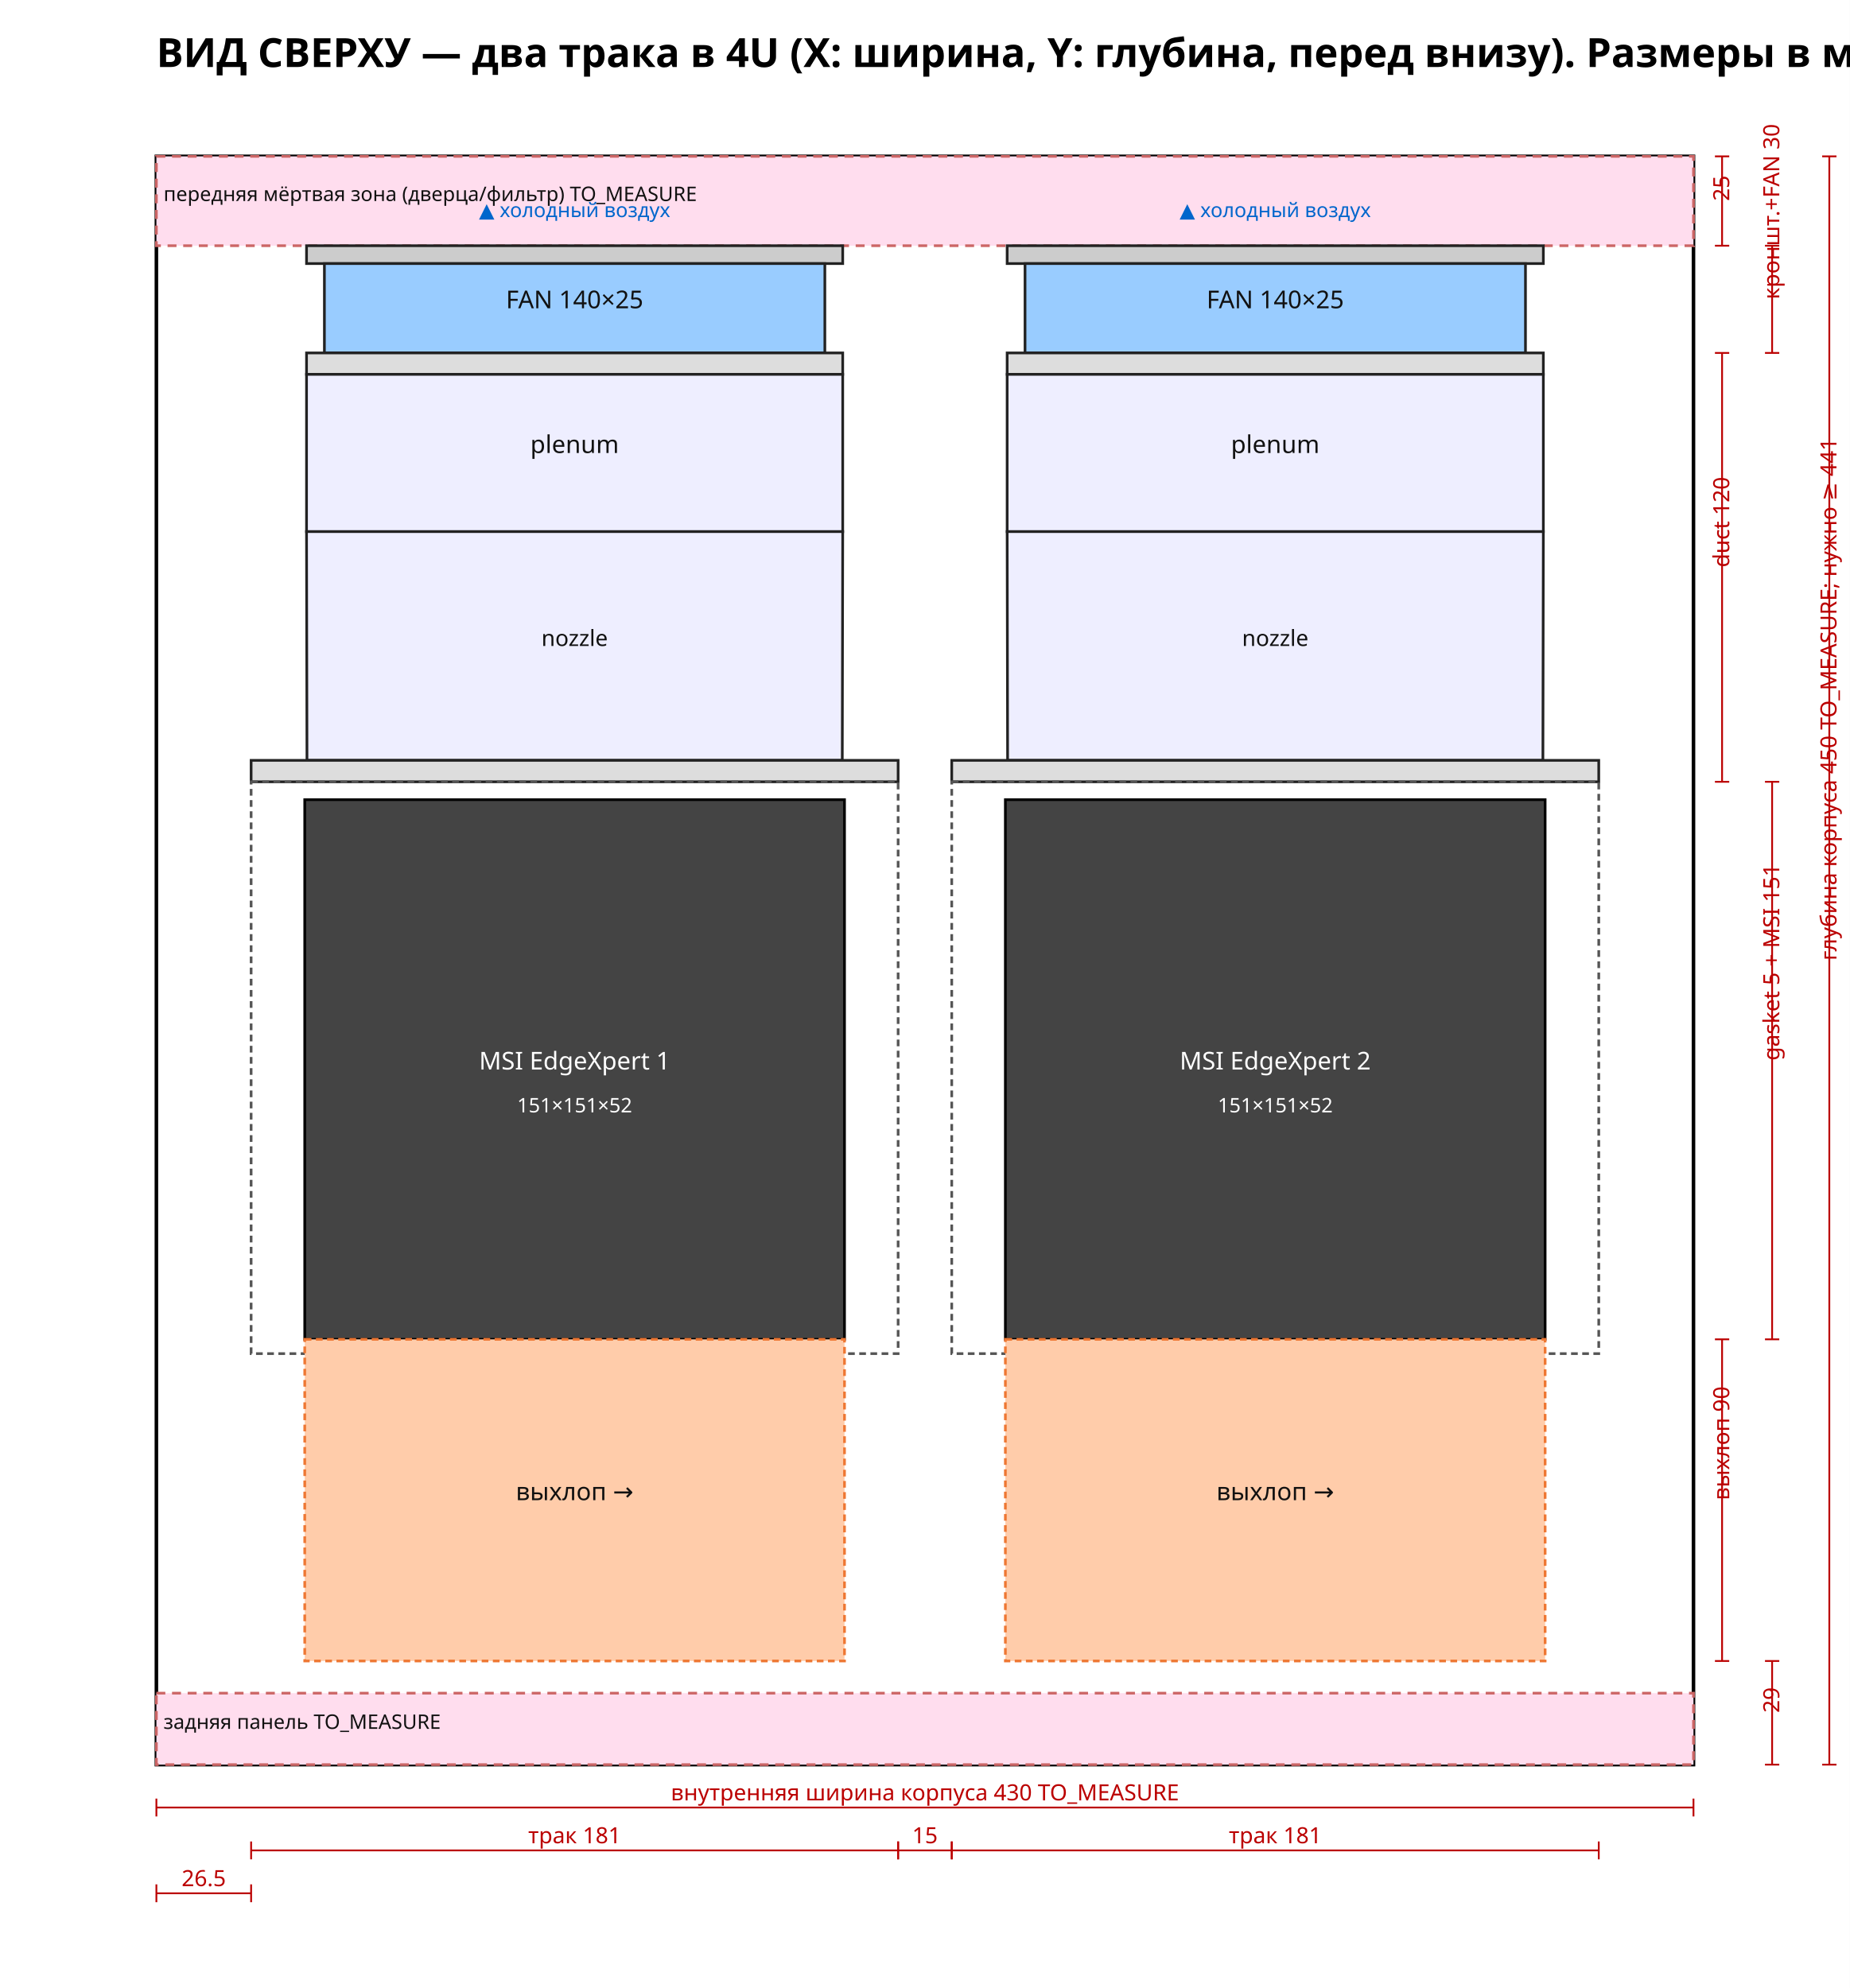
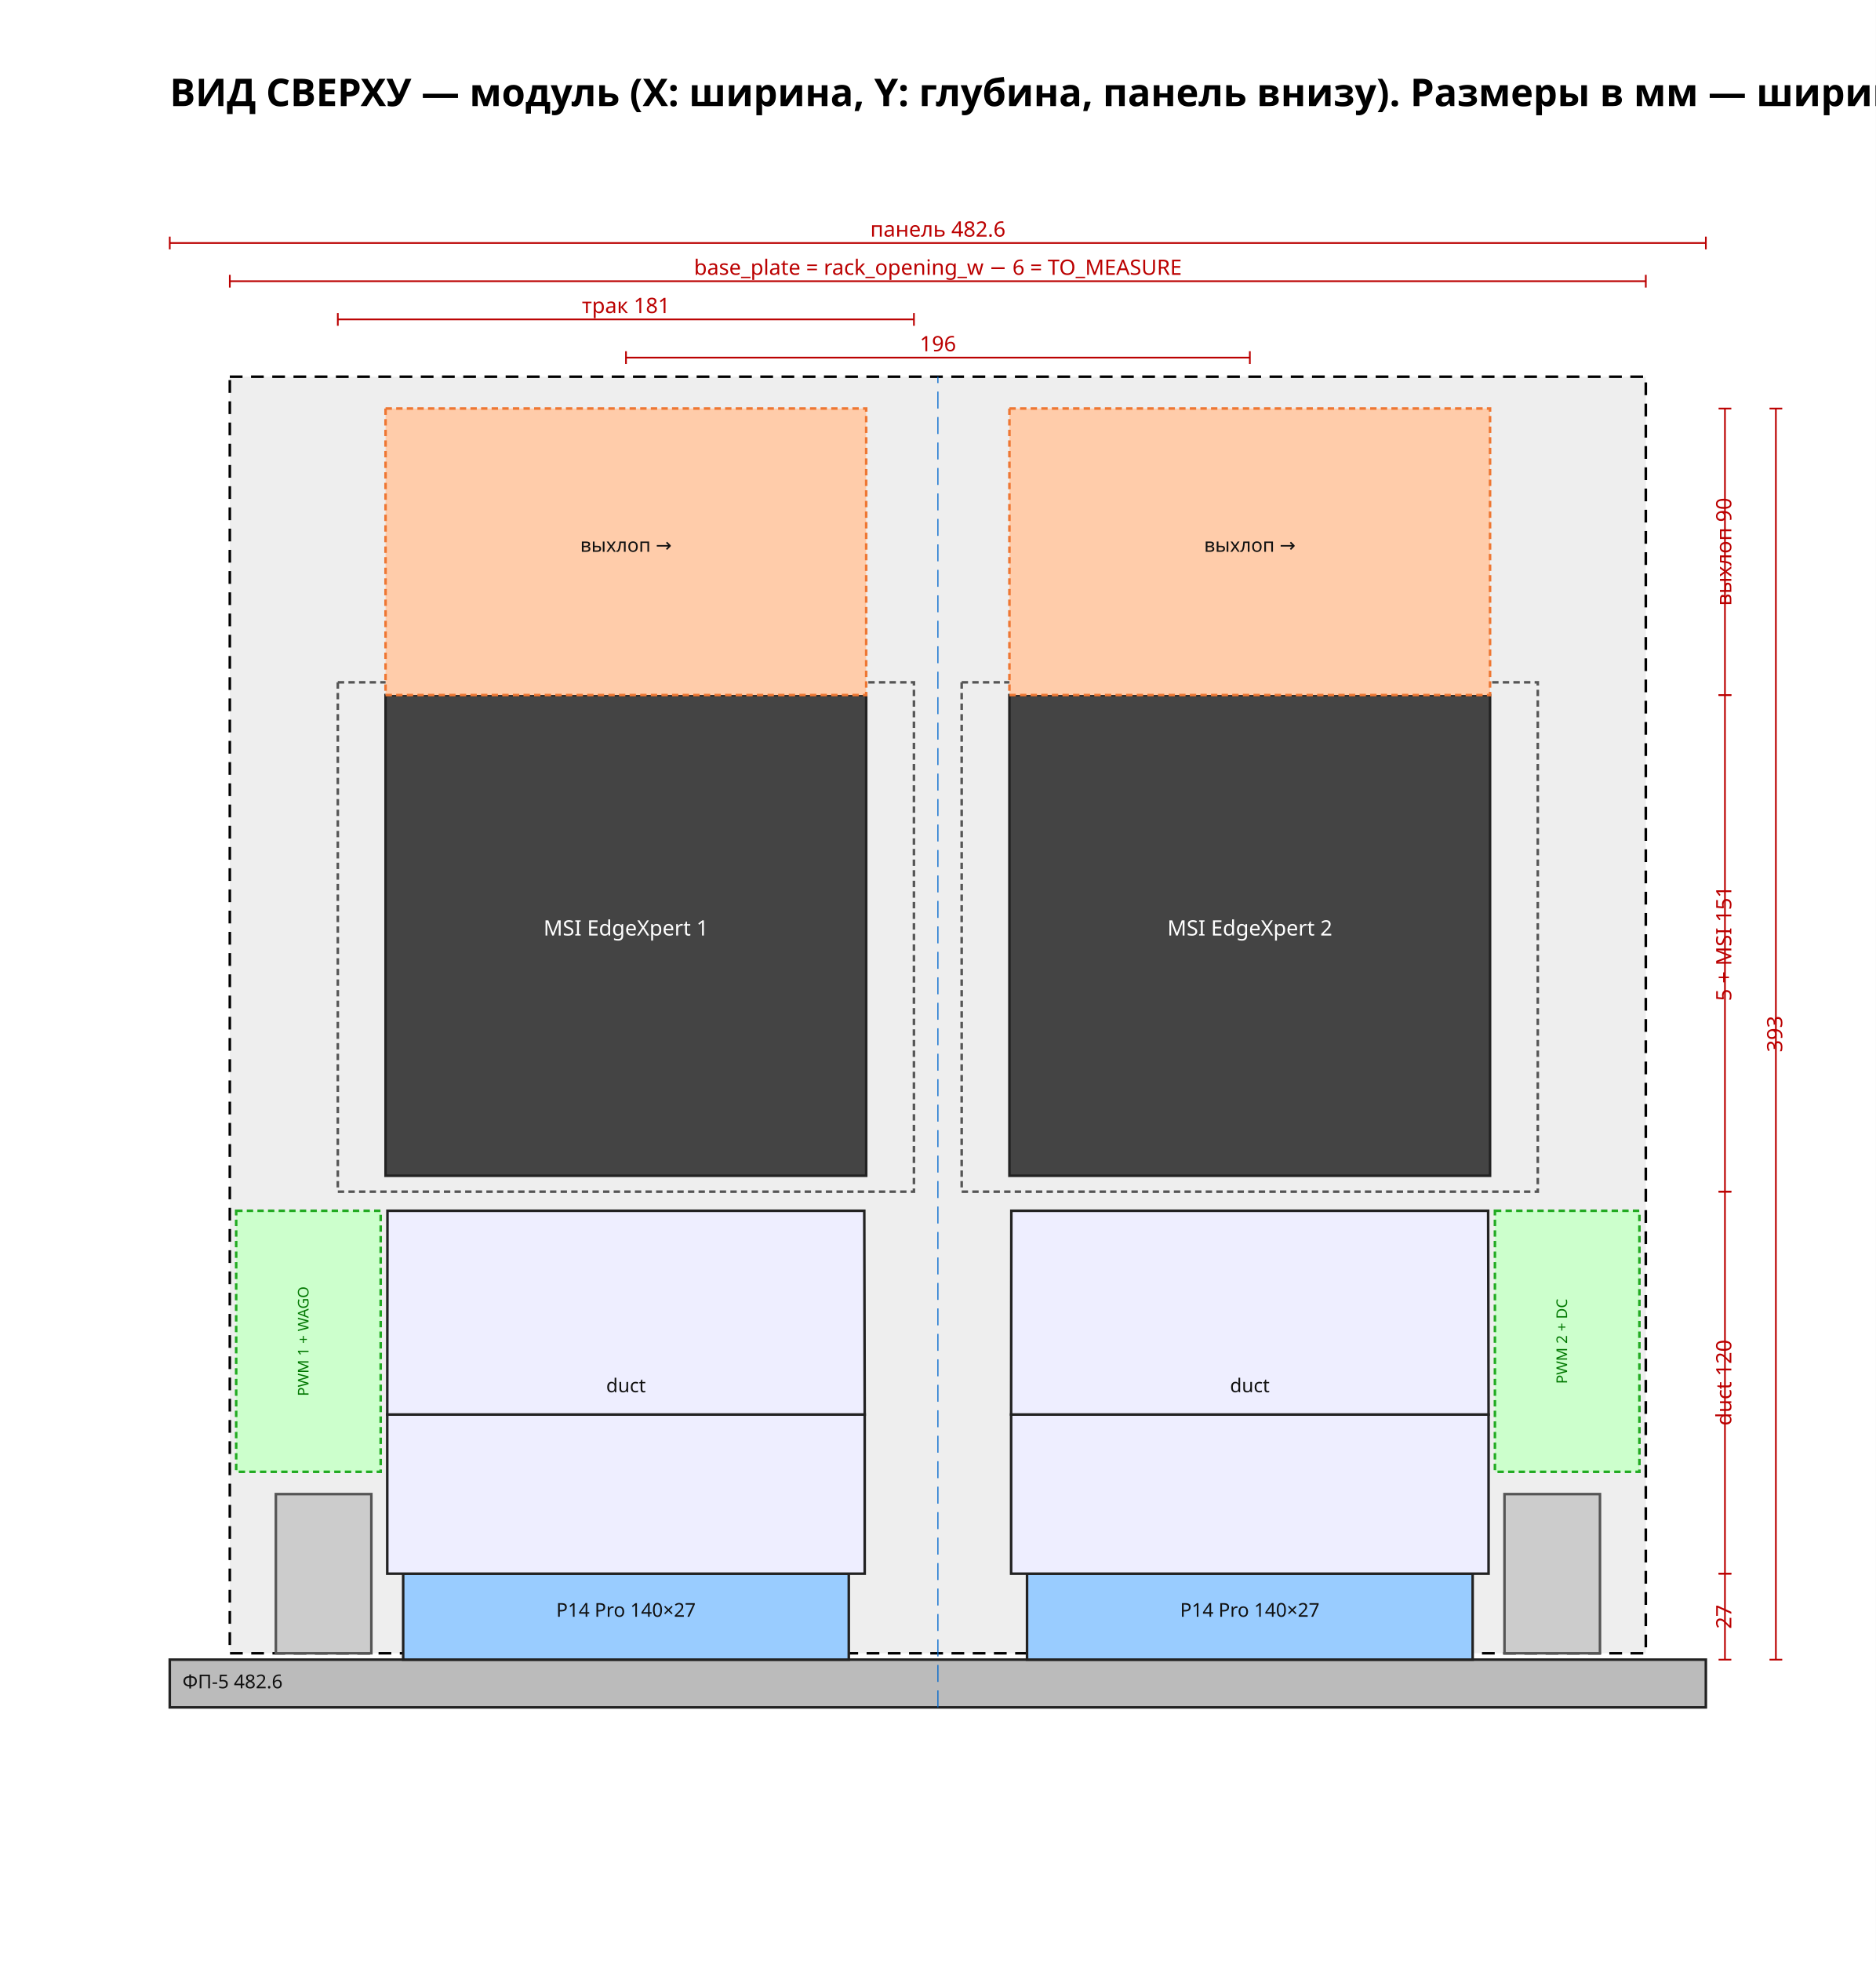
- <svg xmlns="http://www.w3.org/2000/svg" width="828" height="890" viewBox="0 0 828 890" style="background:#fff">
+ <svg xmlns="http://www.w3.org/2000/svg" width="884" height="924" viewBox="0 0 884 924">
  <rect width="100%" height="100%" fill="#fff" />
-   <text x="70" y="30" font-size="18" font-family="sans-serif" font-weight="bold">ВИД СВЕРХУ — два трака в 4U (X: ширина, Y: глубина, перед внизу). Размеры в мм</text>
-   <rect x="70.0" y="70.0" width="688.0" height="720.0" stroke="#000" fill="none" stroke-width="1.6" />
-   <rect x="70.0" y="70.0" width="688.0" height="40.0" stroke="#c66" fill="#fde" stroke-width="1.2" stroke-dasharray="4,3" />
-   <text x="73.2" y="90.0" font-size="9" font-family="sans-serif" text-anchor="start" fill="#111">передняя мёртвая зона (дверца/фильтр) TO_MEASURE</text>
-   <rect x="70.0" y="758.0" width="688.0" height="32.0" stroke="#c66" fill="#fde" stroke-width="1.2" stroke-dasharray="4,3" />
-   <text x="73.2" y="774.0" font-size="9" font-family="sans-serif" text-anchor="start" fill="#111">задняя панель TO_MEASURE</text>
-   <rect x="137.2" y="110.0" width="240.0" height="8.0" stroke="#222" fill="#ccc" stroke-width="1.2" />
-   <rect x="145.2" y="118.0" width="224.0" height="40.0" stroke="#222" fill="#9cf" stroke-width="1.2" />
-   <text x="257.2" y="138.0" font-size="11" font-family="sans-serif" text-anchor="middle" fill="#111">FAN 140×25</text>
-   <rect x="137.2" y="158.0" width="240.0" height="9.6" stroke="#222" fill="#ddd" stroke-width="1.2" />
-   <rect x="137.2" y="167.6" width="240.0" height="70.4" stroke="#222" fill="#eef" stroke-width="1.2" />
-   <text x="257.2" y="202.8" font-size="11" font-family="sans-serif" text-anchor="middle" fill="#111">plenum</text>
-   <polygon points="137.2,238.0 377.2,238.0 377.0,340.4 137.4,340.4" stroke="#222" fill="#eef" stroke-width="1.2" />
-   <text x="257.2" y="289.2" font-size="10" font-family="sans-serif" text-anchor="middle" fill="#111">nozzle</text>
-   <rect x="112.4" y="340.4" width="289.6" height="9.6" stroke="#222" fill="#ddd" stroke-width="1.2" />
-   <rect x="112.4" y="350.0" width="289.6" height="256.0" stroke="#555" fill="none" stroke-width="1.2" stroke-dasharray="3,2" />
-   <rect x="136.4" y="358.0" width="241.6" height="241.6" stroke="#000" fill="#444" stroke-width="1.2" />
-   <text x="257.2" y="478.8" font-size="11" font-family="sans-serif" text-anchor="middle" fill="#fff">MSI EdgeXpert 1</text>
-   <text x="257.2" y="498.0" font-size="9" font-family="sans-serif" text-anchor="middle" fill="#fff">151×151×52</text>
-   <rect x="136.4" y="599.6" width="241.6" height="144.0" stroke="#e73" fill="#fca" stroke-width="1.2" stroke-dasharray="3,2" />
-   <text x="257.2" y="671.6" font-size="11" font-family="sans-serif" text-anchor="middle" fill="#111">выхлоп →</text>
-   <text x="257.2" y="97.2" font-size="9" font-family="sans-serif" text-anchor="middle" fill="#06c">▲ холодный воздух</text>
-   <rect x="450.8" y="110.0" width="240.0" height="8.0" stroke="#222" fill="#ccc" stroke-width="1.2" />
-   <rect x="458.8" y="118.0" width="224.0" height="40.0" stroke="#222" fill="#9cf" stroke-width="1.2" />
-   <text x="570.8" y="138.0" font-size="11" font-family="sans-serif" text-anchor="middle" fill="#111">FAN 140×25</text>
-   <rect x="450.8" y="158.0" width="240.0" height="9.6" stroke="#222" fill="#ddd" stroke-width="1.2" />
-   <rect x="450.8" y="167.6" width="240.0" height="70.4" stroke="#222" fill="#eef" stroke-width="1.2" />
-   <text x="570.8" y="202.8" font-size="11" font-family="sans-serif" text-anchor="middle" fill="#111">plenum</text>
-   <polygon points="450.8,238.0 690.8,238.0 690.6,340.4 451.0,340.4" stroke="#222" fill="#eef" stroke-width="1.2" />
-   <text x="570.8" y="289.2" font-size="10" font-family="sans-serif" text-anchor="middle" fill="#111">nozzle</text>
-   <rect x="426.0" y="340.4" width="289.6" height="9.6" stroke="#222" fill="#ddd" stroke-width="1.2" />
-   <rect x="426.0" y="350.0" width="289.6" height="256.0" stroke="#555" fill="none" stroke-width="1.2" stroke-dasharray="3,2" />
-   <rect x="450.0" y="358.0" width="241.6" height="241.6" stroke="#000" fill="#444" stroke-width="1.2" />
-   <text x="570.8" y="478.8" font-size="11" font-family="sans-serif" text-anchor="middle" fill="#fff">MSI EdgeXpert 2</text>
-   <text x="570.8" y="498.0" font-size="9" font-family="sans-serif" text-anchor="middle" fill="#fff">151×151×52</text>
-   <rect x="450.0" y="599.6" width="241.6" height="144.0" stroke="#e73" fill="#fca" stroke-width="1.2" stroke-dasharray="3,2" />
-   <text x="570.8" y="671.6" font-size="11" font-family="sans-serif" text-anchor="middle" fill="#111">выхлоп →</text>
-   <text x="570.8" y="97.2" font-size="9" font-family="sans-serif" text-anchor="middle" fill="#06c">▲ холодный воздух</text>
-   <line x1="70.0" y1="809.2" x2="758.0" y2="809.2" stroke="#b00" stroke-width="0.8" />
-   <line x1="70.0" y1="813.2" x2="70.0" y2="805.2" stroke="#b00" stroke-width="0.8" />
-   <line x1="758.0" y1="813.2" x2="758.0" y2="805.2" stroke="#b00" stroke-width="0.8" />
-   <text x="414.0" y="806.0" font-size="10" font-family="sans-serif" text-anchor="middle" fill="#b00">внутренняя ширина корпуса 430 TO_MEASURE</text>
-   <line x1="112.4" y1="828.4" x2="402.0" y2="828.4" stroke="#b00" stroke-width="0.8" />
-   <line x1="112.4" y1="832.4" x2="112.4" y2="824.4" stroke="#b00" stroke-width="0.8" />
-   <line x1="402.0" y1="832.4" x2="402.0" y2="824.4" stroke="#b00" stroke-width="0.8" />
-   <text x="257.2" y="825.2" font-size="10" font-family="sans-serif" text-anchor="middle" fill="#b00">трак 181</text>
-   <line x1="402.0" y1="828.4" x2="426.0" y2="828.4" stroke="#b00" stroke-width="0.8" />
-   <line x1="402.0" y1="832.4" x2="402.0" y2="824.4" stroke="#b00" stroke-width="0.8" />
-   <line x1="426.0" y1="832.4" x2="426.0" y2="824.4" stroke="#b00" stroke-width="0.8" />
-   <text x="414.0" y="825.2" font-size="10" font-family="sans-serif" text-anchor="middle" fill="#b00">15</text>
-   <line x1="426.0" y1="828.4" x2="715.6" y2="828.4" stroke="#b00" stroke-width="0.8" />
-   <line x1="426.0" y1="832.4" x2="426.0" y2="824.4" stroke="#b00" stroke-width="0.8" />
-   <line x1="715.6" y1="832.4" x2="715.6" y2="824.4" stroke="#b00" stroke-width="0.8" />
-   <text x="570.8" y="825.2" font-size="10" font-family="sans-serif" text-anchor="middle" fill="#b00">трак 181</text>
-   <line x1="70.0" y1="847.6" x2="112.4" y2="847.6" stroke="#b00" stroke-width="0.8" />
-   <line x1="70.0" y1="851.6" x2="70.0" y2="843.6" stroke="#b00" stroke-width="0.8" />
-   <line x1="112.4" y1="851.6" x2="112.4" y2="843.6" stroke="#b00" stroke-width="0.8" />
-   <text x="91.2" y="844.4" font-size="10" font-family="sans-serif" text-anchor="middle" fill="#b00">26.5</text>
-   <line x1="770.8" y1="110.0" x2="770.8" y2="70.0" stroke="#b00" stroke-width="0.8" />
-   <line x1="767.6" y1="110.0" x2="774.0" y2="110.0" stroke="#b00" stroke-width="0.8" />
-   <line x1="767.6" y1="70.0" x2="774.0" y2="70.0" stroke="#b00" stroke-width="0.8" />
-   <text x="774.0" y="90.0" font-size="10" font-family="sans-serif" text-anchor="start" fill="#b00" transform="rotate(-90 774.0 90.0)">25</text>
-   <line x1="793.2" y1="158.0" x2="793.2" y2="110.0" stroke="#b00" stroke-width="0.8" />
-   <line x1="790.0" y1="158.0" x2="796.4" y2="158.0" stroke="#b00" stroke-width="0.8" />
-   <line x1="790.0" y1="110.0" x2="796.4" y2="110.0" stroke="#b00" stroke-width="0.8" />
-   <text x="796.4" y="134.0" font-size="10" font-family="sans-serif" text-anchor="start" fill="#b00" transform="rotate(-90 796.4 134.0)">кроншт.+FAN 30</text>
-   <line x1="770.8" y1="350.0" x2="770.8" y2="158.0" stroke="#b00" stroke-width="0.8" />
-   <line x1="767.6" y1="350.0" x2="774.0" y2="350.0" stroke="#b00" stroke-width="0.8" />
-   <line x1="767.6" y1="158.0" x2="774.0" y2="158.0" stroke="#b00" stroke-width="0.8" />
-   <text x="774.0" y="254.0" font-size="10" font-family="sans-serif" text-anchor="start" fill="#b00" transform="rotate(-90 774.0 254.0)">duct 120</text>
-   <line x1="793.2" y1="599.6" x2="793.2" y2="350.0" stroke="#b00" stroke-width="0.8" />
-   <line x1="790.0" y1="599.6" x2="796.4" y2="599.6" stroke="#b00" stroke-width="0.8" />
-   <line x1="790.0" y1="350.0" x2="796.4" y2="350.0" stroke="#b00" stroke-width="0.8" />
-   <text x="796.4" y="474.8" font-size="10" font-family="sans-serif" text-anchor="start" fill="#b00" transform="rotate(-90 796.4 474.8)">gasket 5 + MSI 151</text>
-   <line x1="770.8" y1="743.6" x2="770.8" y2="599.6" stroke="#b00" stroke-width="0.8" />
-   <line x1="767.6" y1="743.6" x2="774.0" y2="743.6" stroke="#b00" stroke-width="0.8" />
-   <line x1="767.6" y1="599.6" x2="774.0" y2="599.6" stroke="#b00" stroke-width="0.8" />
-   <text x="774.0" y="671.6" font-size="10" font-family="sans-serif" text-anchor="start" fill="#b00" transform="rotate(-90 774.0 671.6)">выхлоп 90</text>
-   <line x1="793.2" y1="790.0" x2="793.2" y2="743.6" stroke="#b00" stroke-width="0.8" />
-   <line x1="790.0" y1="790.0" x2="796.4" y2="790.0" stroke="#b00" stroke-width="0.8" />
-   <line x1="790.0" y1="743.6" x2="796.4" y2="743.6" stroke="#b00" stroke-width="0.8" />
-   <text x="796.4" y="766.8" font-size="10" font-family="sans-serif" text-anchor="start" fill="#b00" transform="rotate(-90 796.4 766.8)">29</text>
-   <line x1="818.8" y1="790.0" x2="818.8" y2="70.0" stroke="#b00" stroke-width="0.8" />
-   <line x1="815.6" y1="790.0" x2="822.0" y2="790.0" stroke="#b00" stroke-width="0.8" />
-   <line x1="815.6" y1="70.0" x2="822.0" y2="70.0" stroke="#b00" stroke-width="0.8" />
-   <text x="822.0" y="430.0" font-size="10" font-family="sans-serif" text-anchor="start" fill="#b00" transform="rotate(-90 822.0 430.0)">глубина корпуса 450 TO_MEASURE; нужно ≥ 441</text>
+   <text x="80" y="50" font-size="18" font-family="sans-serif" font-weight="bold">ВИД СВЕРХУ — модуль (X: ширина, Y: глубина, панель внизу). Размеры в мм — ширина плиты УСЛОВНА</text>
+   <rect x="80.0" y="782.0" width="723.9" height="22.5" stroke="#222" fill="#bbb" stroke-width="1.2" />
+   <text x="86.0" y="795.5" font-size="9" font-family="sans-serif" text-anchor="start" fill="#111">ФП-5 482.6</text>
+   <rect x="108.3" y="177.5" width="667.3" height="601.5" stroke="#000" fill="#eee" stroke-width="1.2" stroke-dasharray="6,4" />
+   <line x1="442.0" y1="804.5" x2="442.0" y2="177.5" stroke="#06c" stroke-width="0.5" stroke-dasharray="8,4" />
+   <rect x="190.0" y="741.5" width="210.0" height="40.5" stroke="#222" fill="#9cf" stroke-width="1.2" />
+   <text x="295.0" y="761.8" font-size="9" font-family="sans-serif" text-anchor="middle" fill="#111">P14 Pro 140×27</text>
+   <rect x="182.5" y="666.5" width="225.0" height="75.0" stroke="#222" fill="#eef" stroke-width="1.2" />
+   <polygon points="182.5,666.5 407.5,666.5 407.3,570.5 182.6,570.5" stroke="#222" fill="#eef" stroke-width="1.2" />
+   <text x="295.0" y="656.0" font-size="9" font-family="sans-serif" text-anchor="middle" fill="#111">duct</text>
+   <rect x="159.2" y="321.5" width="271.5" height="240.0" stroke="#555" fill="none" stroke-width="1.2" stroke-dasharray="3,2" />
+   <rect x="181.7" y="327.5" width="226.5" height="226.5" stroke="#222" fill="#444" stroke-width="1.2" />
+   <text x="295.0" y="440.8" font-size="10" font-family="sans-serif" text-anchor="middle" fill="#fff">MSI EdgeXpert 1</text>
+   <rect x="181.7" y="192.5" width="226.5" height="135.0" stroke="#e73" fill="#fca" stroke-width="1.2" stroke-dasharray="3,2" />
+   <text x="295.0" y="260.0" font-size="9" font-family="sans-serif" text-anchor="middle" fill="#111">выхлоп →</text>
+   <rect x="484.0" y="741.5" width="210.0" height="40.5" stroke="#222" fill="#9cf" stroke-width="1.2" />
+   <text x="589.0" y="761.8" font-size="9" font-family="sans-serif" text-anchor="middle" fill="#111">P14 Pro 140×27</text>
+   <rect x="476.5" y="666.5" width="225.0" height="75.0" stroke="#222" fill="#eef" stroke-width="1.2" />
+   <polygon points="476.5,666.5 701.5,666.5 701.3,570.5 476.6,570.5" stroke="#222" fill="#eef" stroke-width="1.2" />
+   <text x="589.0" y="656.0" font-size="9" font-family="sans-serif" text-anchor="middle" fill="#111">duct</text>
+   <rect x="453.2" y="321.5" width="271.5" height="240.0" stroke="#555" fill="none" stroke-width="1.2" stroke-dasharray="3,2" />
+   <rect x="475.7" y="327.5" width="226.5" height="226.5" stroke="#222" fill="#444" stroke-width="1.2" />
+   <text x="589.0" y="440.8" font-size="10" font-family="sans-serif" text-anchor="middle" fill="#fff">MSI EdgeXpert 2</text>
+   <rect x="475.7" y="192.5" width="226.5" height="135.0" stroke="#e73" fill="#fca" stroke-width="1.2" stroke-dasharray="3,2" />
+   <text x="589.0" y="260.0" font-size="9" font-family="sans-serif" text-anchor="middle" fill="#111">выхлоп →</text>
+   <rect x="130.0" y="704.0" width="45.0" height="75.0" stroke="#555" fill="#ccc" stroke-width="1.2" />
+   <rect x="709.0" y="704.0" width="45.0" height="75.0" stroke="#555" fill="#ccc" stroke-width="1.2" />
+   <rect x="111.3" y="570.5" width="68.1" height="123.0" stroke="#2a2" fill="#cfc" stroke-width="1.2" stroke-dasharray="3,2" />
+   <text x="145.4" y="632.0" font-size="7" font-family="sans-serif" text-anchor="middle" fill="#070" transform="rotate(-90 145.4 632.0)">PWM 1 + WAGO</text>
+   <rect x="704.5" y="570.5" width="68.1" height="123.0" stroke="#2a2" fill="#cfc" stroke-width="1.2" stroke-dasharray="3,2" />
+   <text x="738.5" y="632.0" font-size="7" font-family="sans-serif" text-anchor="middle" fill="#070" transform="rotate(-90 738.5 632.0)">PWM 2 + DC</text>
+   <line x1="295.0" y1="168.5" x2="589.0" y2="168.5" stroke="#b00" stroke-width="0.8" />
+   <line x1="295.0" y1="171.5" x2="295.0" y2="165.5" stroke="#b00" stroke-width="0.8" />
+   <line x1="589.0" y1="171.5" x2="589.0" y2="165.5" stroke="#b00" stroke-width="0.8" />
+   <text x="442.0" y="165.5" font-size="10" font-family="sans-serif" text-anchor="middle" fill="#b00">196</text>
+   <line x1="159.2" y1="150.5" x2="430.7" y2="150.5" stroke="#b00" stroke-width="0.8" />
+   <line x1="159.2" y1="153.5" x2="159.2" y2="147.5" stroke="#b00" stroke-width="0.8" />
+   <line x1="430.7" y1="153.5" x2="430.7" y2="147.5" stroke="#b00" stroke-width="0.8" />
+   <text x="295.0" y="147.5" font-size="10" font-family="sans-serif" text-anchor="middle" fill="#b00">трак 181</text>
+   <line x1="108.3" y1="132.5" x2="775.6" y2="132.5" stroke="#b00" stroke-width="0.8" />
+   <line x1="108.3" y1="135.5" x2="108.3" y2="129.5" stroke="#b00" stroke-width="0.8" />
+   <line x1="775.6" y1="135.5" x2="775.6" y2="129.5" stroke="#b00" stroke-width="0.8" />
+   <text x="442.0" y="129.5" font-size="10" font-family="sans-serif" text-anchor="middle" fill="#b00">base_plate = rack_opening_w − 6 = TO_MEASURE</text>
+   <line x1="80.0" y1="114.5" x2="803.9" y2="114.5" stroke="#b00" stroke-width="0.8" />
+   <line x1="80.0" y1="117.5" x2="80.0" y2="111.5" stroke="#b00" stroke-width="0.8" />
+   <line x1="803.9" y1="117.5" x2="803.9" y2="111.5" stroke="#b00" stroke-width="0.8" />
+   <text x="442.0" y="111.5" font-size="10" font-family="sans-serif" text-anchor="middle" fill="#b00">панель 482.6</text>
+   <line x1="812.9" y1="782.0" x2="812.9" y2="741.5" stroke="#b00" stroke-width="0.8" />
+   <line x1="809.9" y1="782.0" x2="815.9" y2="782.0" stroke="#b00" stroke-width="0.8" />
+   <line x1="809.9" y1="741.5" x2="815.9" y2="741.5" stroke="#b00" stroke-width="0.8" />
+   <text x="815.9" y="761.8" font-size="10" font-family="sans-serif" text-anchor="middle" fill="#b00" transform="rotate(-90 815.9 761.8)">27</text>
+   <line x1="812.9" y1="741.5" x2="812.9" y2="561.5" stroke="#b00" stroke-width="0.8" />
+   <line x1="809.9" y1="741.5" x2="815.9" y2="741.5" stroke="#b00" stroke-width="0.8" />
+   <line x1="809.9" y1="561.5" x2="815.9" y2="561.5" stroke="#b00" stroke-width="0.8" />
+   <text x="815.9" y="651.5" font-size="10" font-family="sans-serif" text-anchor="middle" fill="#b00" transform="rotate(-90 815.9 651.5)">duct 120</text>
+   <line x1="812.9" y1="561.5" x2="812.9" y2="327.5" stroke="#b00" stroke-width="0.8" />
+   <line x1="809.9" y1="561.5" x2="815.9" y2="561.5" stroke="#b00" stroke-width="0.8" />
+   <line x1="809.9" y1="327.5" x2="815.9" y2="327.5" stroke="#b00" stroke-width="0.8" />
+   <text x="815.9" y="444.5" font-size="10" font-family="sans-serif" text-anchor="middle" fill="#b00" transform="rotate(-90 815.9 444.5)">5 + MSI 151</text>
+   <line x1="812.9" y1="327.5" x2="812.9" y2="192.5" stroke="#b00" stroke-width="0.8" />
+   <line x1="809.9" y1="327.5" x2="815.9" y2="327.5" stroke="#b00" stroke-width="0.8" />
+   <line x1="809.9" y1="192.5" x2="815.9" y2="192.5" stroke="#b00" stroke-width="0.8" />
+   <text x="815.9" y="260.0" font-size="10" font-family="sans-serif" text-anchor="middle" fill="#b00" transform="rotate(-90 815.9 260.0)">выхлоп 90</text>
+   <line x1="836.9" y1="782.0" x2="836.9" y2="192.5" stroke="#b00" stroke-width="0.8" />
+   <line x1="833.9" y1="782.0" x2="839.9" y2="782.0" stroke="#b00" stroke-width="0.8" />
+   <line x1="833.9" y1="192.5" x2="839.9" y2="192.5" stroke="#b00" stroke-width="0.8" />
+   <text x="839.9" y="487.2" font-size="10" font-family="sans-serif" text-anchor="middle" fill="#b00" transform="rotate(-90 839.9 487.2)">393</text>
</svg>
